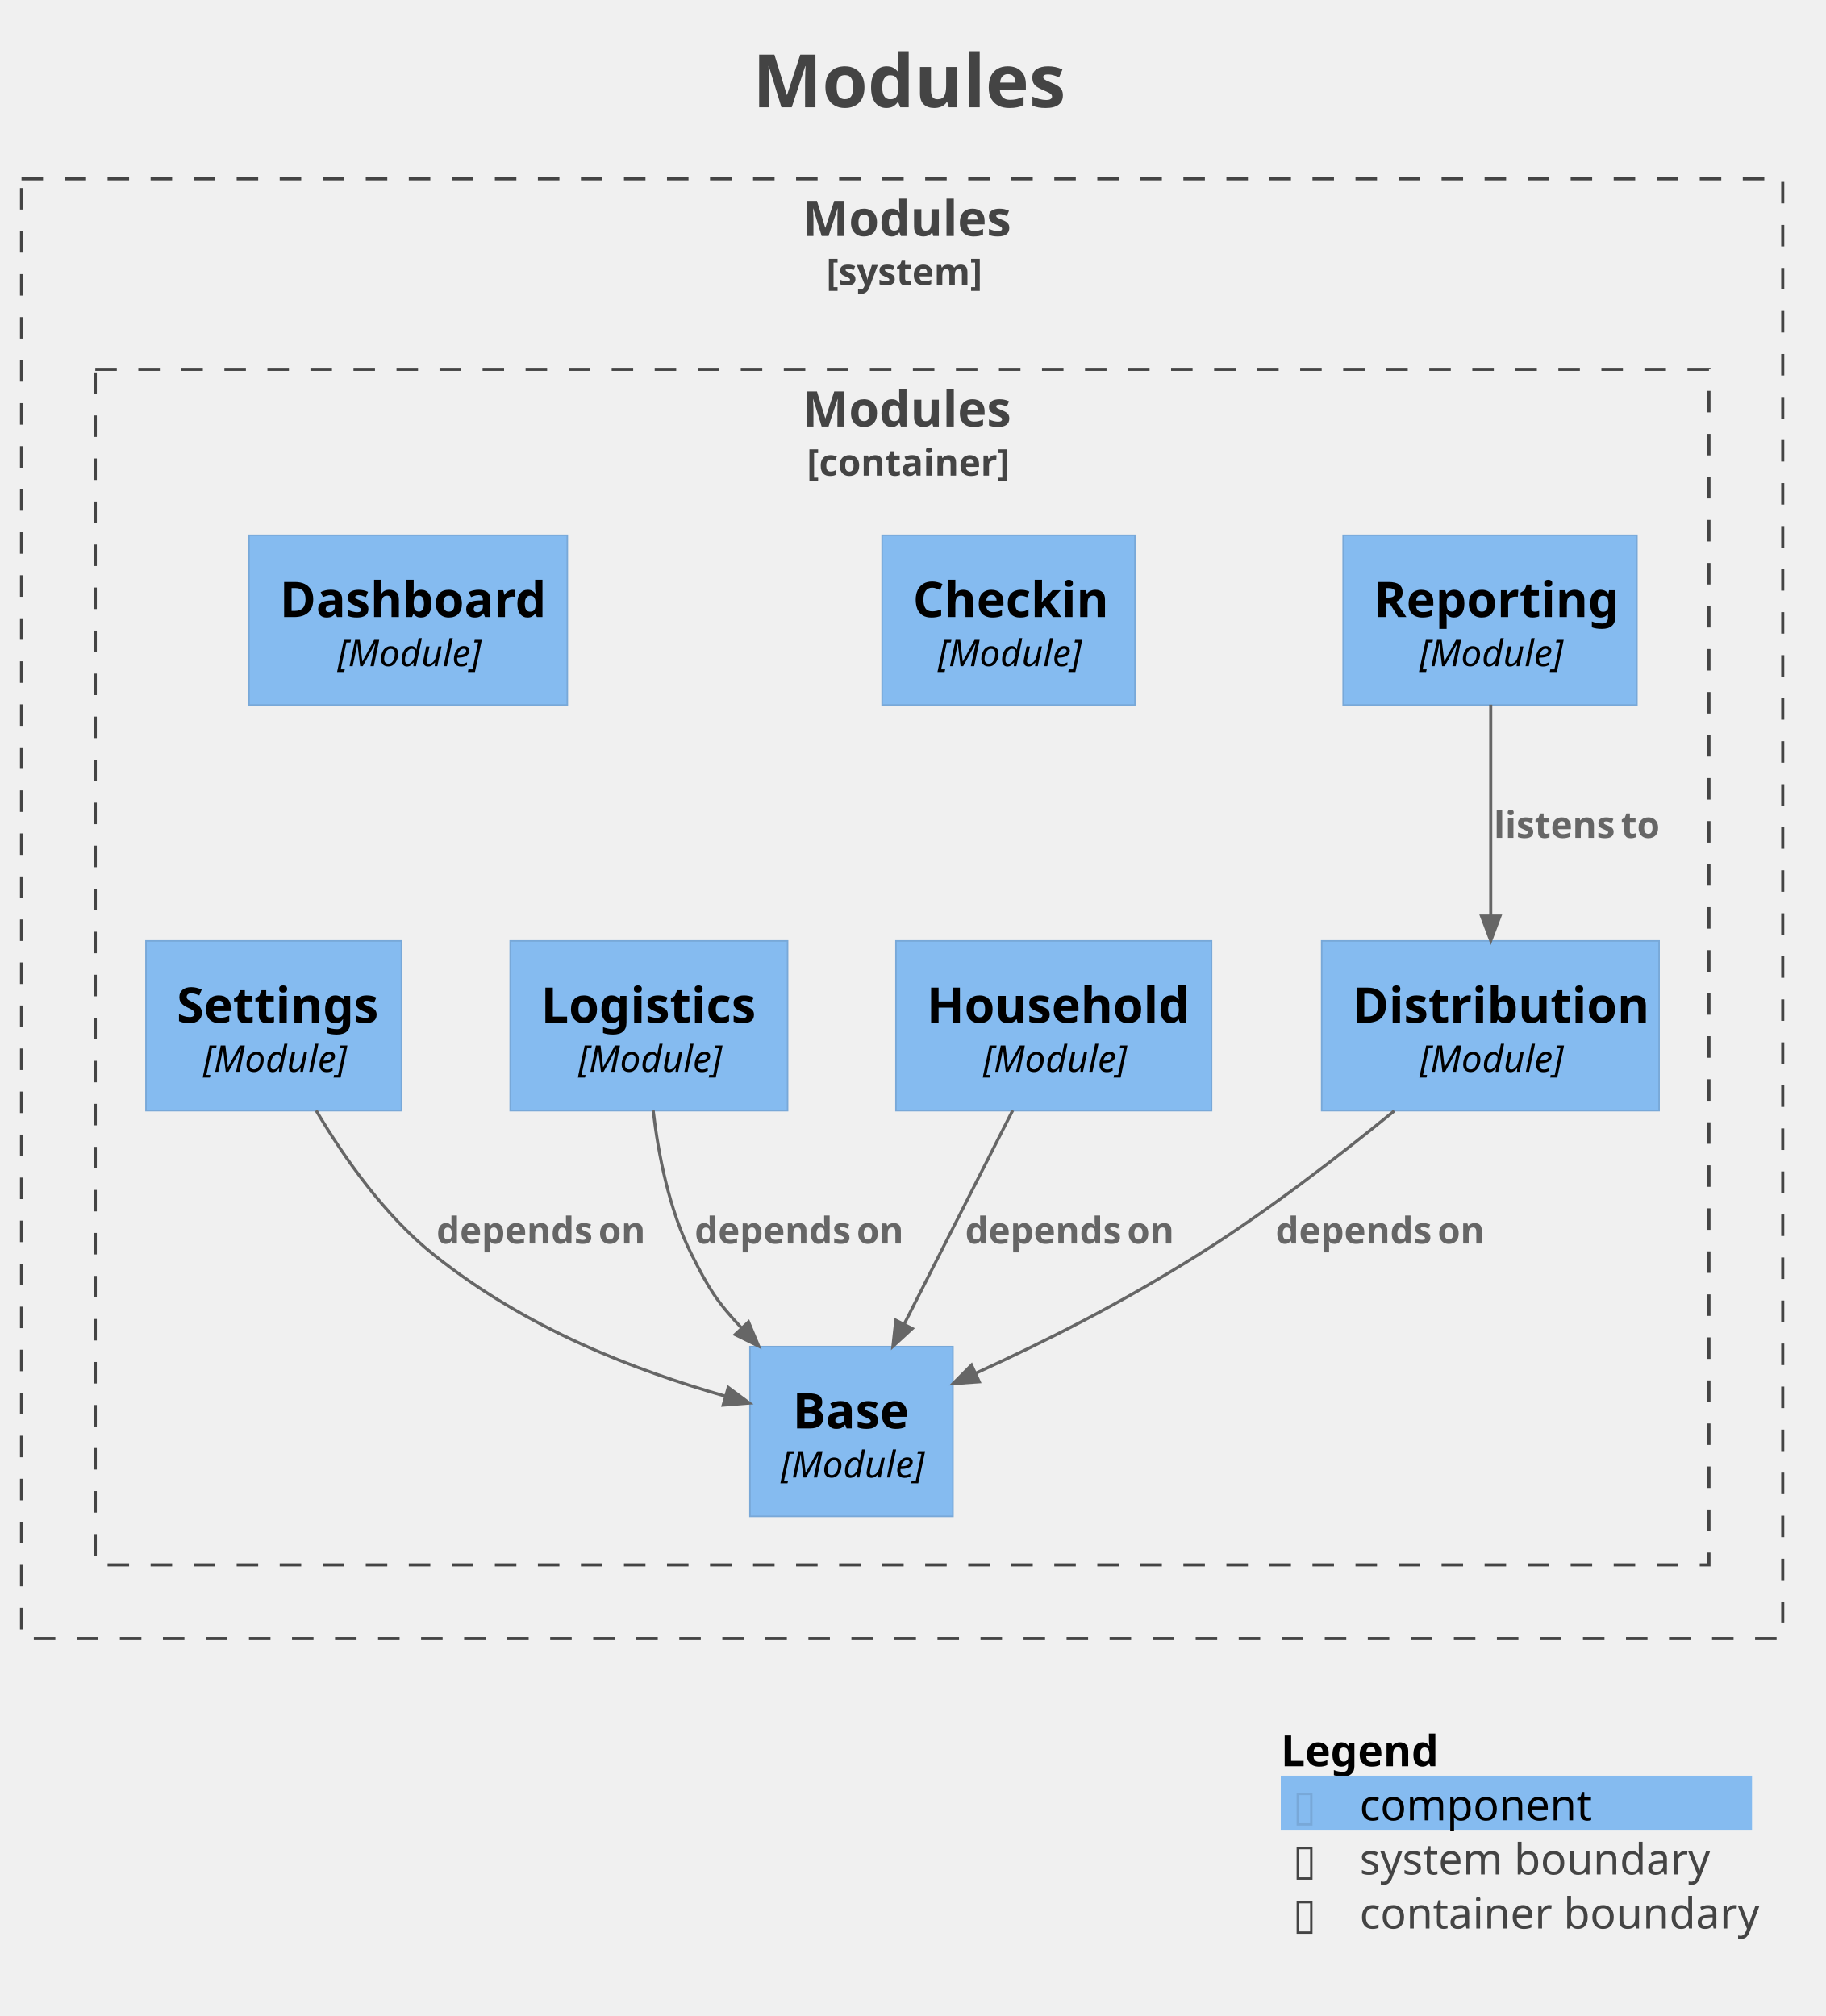
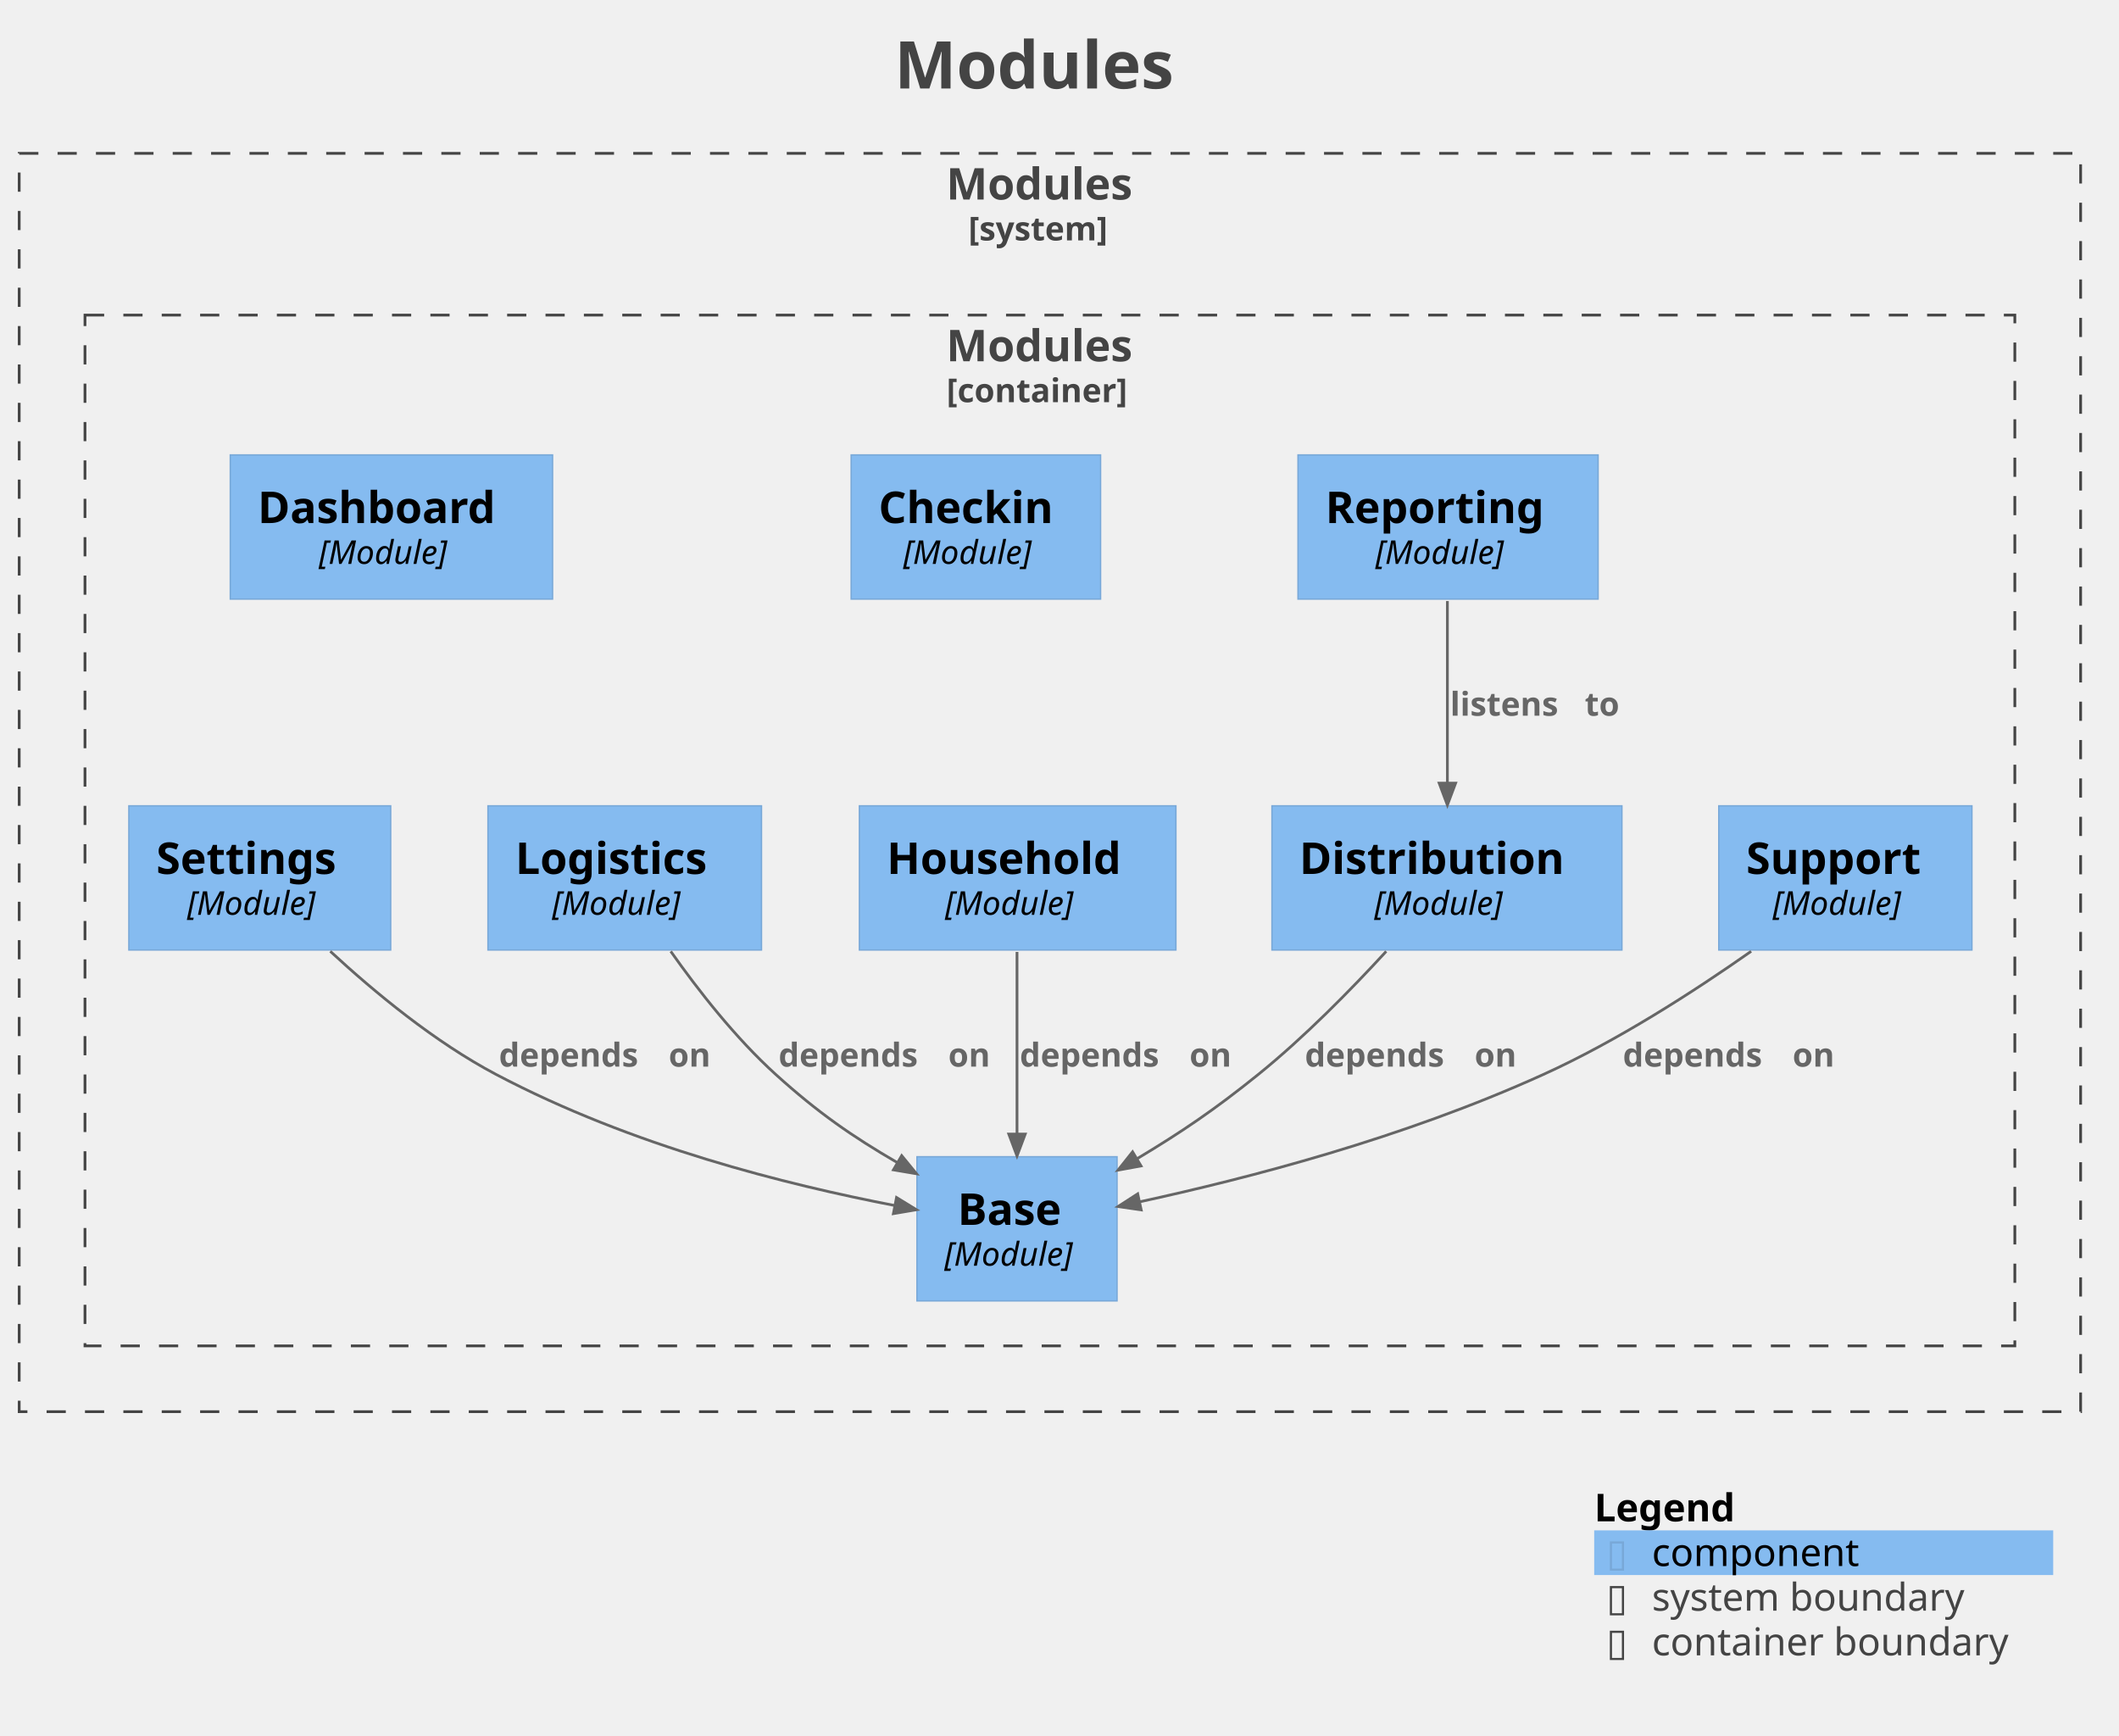
- <svg xmlns="http://www.w3.org/2000/svg" contentStyleType="text/css" data-diagram-type="DESCRIPTION" height="656px" preserveAspectRatio="none" style="width:594px;height:656px;background:#FFFFFF;" version="1.1" viewBox="0 0 594 656" width="594px" zoomAndPan="magnify">
+ <svg xmlns="http://www.w3.org/2000/svg" contentStyleType="text/css" data-diagram-type="DESCRIPTION" height="633px" preserveAspectRatio="none" style="width:773px;height:633px;background:#FFFFFF;" version="1.1" viewBox="0 0 773 633" width="773px" zoomAndPan="magnify">
  <defs />
  <g>
    <g class="title" data-source-line="1">
-       <text fill="#444444" font-family="sans-serif" font-size="24" font-weight="700" lengthAdjust="spacing" textLength="97.336" x="244.832" y="34.914">Modules</text>
+       <text fill="#444444" font-family="sans-serif" font-size="24" font-weight="700" lengthAdjust="spacing" textLength="113.426" x="326.287" y="32.277">Modules</text>
    </g>
    <g class="cluster" data-qualified-name="Modules_boundary" data-source-line="1666" id="ent0001">
-       <rect fill="none" height="475" style="stroke:#444444;stroke-width:1;stroke-dasharray:7,7;" width="573" x="7" y="58.188" />
-       <text fill="#444444" font-family="sans-serif" font-size="16" font-weight="700" lengthAdjust="spacing" textLength="64.891" x="261.055" y="76.797">Modules</text>
-       <text fill="#444444" font-family="sans-serif" font-size="12" font-weight="700" lengthAdjust="spacing" textLength="49.353" x="268.823" y="92.769">[system]</text>
+       <rect fill="none" height="459" style="stroke:#444444;stroke-width:1;stroke-dasharray:7,7;" width="752" x="7" y="55.938" />
+       <text fill="#444444" font-family="sans-serif" font-size="16" font-weight="700" lengthAdjust="spacing" textLength="75.617" x="345.191" y="72.789">Modules</text>
+       <text fill="#444444" font-family="sans-serif" font-size="12" font-weight="700" lengthAdjust="spacing" textLength="59.455" x="353.272" y="87.701">[system]</text>
    </g>
    <g class="cluster" data-qualified-name="Modules_boundary.Modules.Modules_boundary" data-source-line="1666" id="ent0002">
-       <rect fill="none" height="389" style="stroke:#444444;stroke-width:1;stroke-dasharray:7,7;" width="525" x="31" y="120.188" />
-       <text fill="#444444" font-family="sans-serif" font-size="16" font-weight="700" lengthAdjust="spacing" textLength="64.891" x="261.055" y="138.797">Modules</text>
-       <text fill="#444444" font-family="sans-serif" font-size="12" font-weight="700" lengthAdjust="spacing" textLength="62.004" x="262.498" y="154.769">[container]</text>
+       <rect fill="none" height="376" style="stroke:#444444;stroke-width:1;stroke-dasharray:7,7;" width="704" x="31" y="114.938" />
+       <text fill="#444444" font-family="sans-serif" font-size="16" font-weight="700" lengthAdjust="spacing" textLength="75.617" x="345.191" y="131.789">Modules</text>
+       <text fill="#444444" font-family="sans-serif" font-size="12" font-weight="700" lengthAdjust="spacing" textLength="75.416" x="345.292" y="146.701">[container]</text>
    </g>
-     <g class="entity" data-qualified-name="Modules_boundary.Modules.Modules_boundary.Modules.Modules.Reporting" data-source-line="78" id="ent0003">
-       <rect fill="#85BBF0" height="55.219" style="stroke:#78A8D8;stroke-width:0.5;" width="95.547" x="437" y="174.188" />
-       <text fill="#000000" font-family="sans-serif" font-size="16" font-weight="700" lengthAdjust="spacing" textLength="75.547" x="447" y="200.797">Reporting</text>
-       <text fill="#000000" font-family="sans-serif" font-size="12" font-style="italic" lengthAdjust="spacing" textLength="46.025" x="461.761" y="216.769">[Module]</text>
+     <g class="entity" data-qualified-name="Modules_boundary.Modules.Modules_boundary.Modules.Modules.Support" data-source-line="78" id="ent0003">
+       <rect fill="#85BBF0" height="52.594" style="stroke:#78A8D8;stroke-width:0.5;" width="92.352" x="627" y="293.938" />
+       <text fill="#000000" font-family="sans-serif" font-size="16" font-weight="700" lengthAdjust="spacing" textLength="72.352" x="637" y="318.789">Support</text>
+       <text fill="#000000" font-family="sans-serif" font-size="12" font-style="italic" lengthAdjust="spacing" textLength="52.998" x="646.677" y="333.701">[Module]</text>
    </g>
-     <g class="entity" data-qualified-name="Modules_boundary.Modules.Modules_boundary.Modules.Modules.Base" data-source-line="78" id="ent0004">
-       <rect fill="#85BBF0" height="55.219" style="stroke:#78A8D8;stroke-width:0.5;" width="66.025" x="244" y="438.188" />
-       <text fill="#000000" font-family="sans-serif" font-size="16" font-weight="700" lengthAdjust="spacing" textLength="38.25" x="257.888" y="464.797">Base</text>
-       <text fill="#000000" font-family="sans-serif" font-size="12" font-style="italic" lengthAdjust="spacing" textLength="46.025" x="254" y="480.769">[Module]</text>
+     <g class="entity" data-qualified-name="Modules_boundary.Modules.Modules_boundary.Modules.Modules.Reporting" data-source-line="78" id="ent0004">
+       <rect fill="#85BBF0" height="52.594" style="stroke:#78A8D8;stroke-width:0.5;" width="109.484" x="473.5" y="165.938" />
+       <text fill="#000000" font-family="sans-serif" font-size="16" font-weight="700" lengthAdjust="spacing" textLength="89.484" x="483.5" y="190.789">Reporting</text>
+       <text fill="#000000" font-family="sans-serif" font-size="12" font-style="italic" lengthAdjust="spacing" textLength="52.998" x="501.743" y="205.701">[Module]</text>
    </g>
-     <g class="entity" data-qualified-name="Modules_boundary.Modules.Modules_boundary.Modules.Modules.Checkin" data-source-line="78" id="ent0005">
-       <rect fill="#85BBF0" height="55.219" style="stroke:#78A8D8;stroke-width:0.5;" width="82.242" x="287" y="174.188" />
-       <text fill="#000000" font-family="sans-serif" font-size="16" font-weight="700" lengthAdjust="spacing" textLength="62.242" x="297" y="200.797">Checkin</text>
-       <text fill="#000000" font-family="sans-serif" font-size="12" font-style="italic" lengthAdjust="spacing" textLength="46.025" x="305.108" y="216.769">[Module]</text>
+     <g class="entity" data-qualified-name="Modules_boundary.Modules.Modules_boundary.Modules.Modules.Base" data-source-line="78" id="ent0005">
+       <rect fill="#85BBF0" height="52.594" style="stroke:#78A8D8;stroke-width:0.5;" width="72.998" x="334.5" y="421.938" />
+       <text fill="#000000" font-family="sans-serif" font-size="16" font-weight="700" lengthAdjust="spacing" textLength="43.367" x="349.315" y="446.789">Base</text>
+       <text fill="#000000" font-family="sans-serif" font-size="12" font-style="italic" lengthAdjust="spacing" textLength="52.998" x="344.5" y="461.701">[Module]</text>
    </g>
-     <g class="entity" data-qualified-name="Modules_boundary.Modules.Modules_boundary.Modules.Modules.Dashboard" data-source-line="78" id="ent0006">
-       <rect fill="#85BBF0" height="55.219" style="stroke:#78A8D8;stroke-width:0.5;" width="103.57" x="81" y="174.188" />
-       <text fill="#000000" font-family="sans-serif" font-size="16" font-weight="700" lengthAdjust="spacing" textLength="83.57" x="91" y="200.797">Dashboard</text>
-       <text fill="#000000" font-family="sans-serif" font-size="12" font-style="italic" lengthAdjust="spacing" textLength="46.025" x="109.772" y="216.769">[Module]</text>
+     <g class="entity" data-qualified-name="Modules_boundary.Modules.Modules_boundary.Modules.Modules.Checkin" data-source-line="78" id="ent0006">
+       <rect fill="#85BBF0" height="52.594" style="stroke:#78A8D8;stroke-width:0.5;" width="90.984" x="310.5" y="165.938" />
+       <text fill="#000000" font-family="sans-serif" font-size="16" font-weight="700" lengthAdjust="spacing" textLength="70.984" x="320.5" y="190.789">Checkin</text>
+       <text fill="#000000" font-family="sans-serif" font-size="12" font-style="italic" lengthAdjust="spacing" textLength="52.998" x="329.493" y="205.701">[Module]</text>
    </g>
-     <g class="entity" data-qualified-name="Modules_boundary.Modules.Modules_boundary.Modules.Modules.Distribution" data-source-line="78" id="ent0007">
-       <rect fill="#85BBF0" height="55.219" style="stroke:#78A8D8;stroke-width:0.5;" width="109.766" x="430" y="306.188" />
-       <text fill="#000000" font-family="sans-serif" font-size="16" font-weight="700" lengthAdjust="spacing" textLength="89.766" x="440" y="332.797">Distribution</text>
-       <text fill="#000000" font-family="sans-serif" font-size="12" font-style="italic" lengthAdjust="spacing" textLength="46.025" x="461.87" y="348.769">[Module]</text>
+     <g class="entity" data-qualified-name="Modules_boundary.Modules.Modules_boundary.Modules.Modules.Dashboard" data-source-line="78" id="ent0007">
+       <rect fill="#85BBF0" height="52.594" style="stroke:#78A8D8;stroke-width:0.5;" width="117.578" x="84" y="165.938" />
+       <text fill="#000000" font-family="sans-serif" font-size="16" font-weight="700" lengthAdjust="spacing" textLength="97.578" x="94" y="190.789">Dashboard</text>
+       <text fill="#000000" font-family="sans-serif" font-size="12" font-style="italic" lengthAdjust="spacing" textLength="52.998" x="116.29" y="205.701">[Module]</text>
    </g>
-     <g class="entity" data-qualified-name="Modules_boundary.Modules.Modules_boundary.Modules.Modules.Household" data-source-line="78" id="ent0008">
-       <rect fill="#85BBF0" height="55.219" style="stroke:#78A8D8;stroke-width:0.5;" width="102.664" x="291.5" y="306.188" />
-       <text fill="#000000" font-family="sans-serif" font-size="16" font-weight="700" lengthAdjust="spacing" textLength="82.664" x="301.5" y="332.797">Household</text>
-       <text fill="#000000" font-family="sans-serif" font-size="12" font-style="italic" lengthAdjust="spacing" textLength="46.025" x="319.819" y="348.769">[Module]</text>
+     <g class="entity" data-qualified-name="Modules_boundary.Modules.Modules_boundary.Modules.Modules.Distribution" data-source-line="78" id="ent0008">
+       <rect fill="#85BBF0" height="52.594" style="stroke:#78A8D8;stroke-width:0.5;" width="127.672" x="464" y="293.938" />
+       <text fill="#000000" font-family="sans-serif" font-size="16" font-weight="700" lengthAdjust="spacing" textLength="107.672" x="474" y="318.789">Distribution</text>
+       <text fill="#000000" font-family="sans-serif" font-size="12" font-style="italic" lengthAdjust="spacing" textLength="52.998" x="501.337" y="333.701">[Module]</text>
    </g>
-     <g class="entity" data-qualified-name="Modules_boundary.Modules.Modules_boundary.Modules.Modules.Logistics" data-source-line="78" id="ent0009">
-       <rect fill="#85BBF0" height="55.219" style="stroke:#78A8D8;stroke-width:0.5;" width="90.234" x="166" y="306.188" />
-       <text fill="#000000" font-family="sans-serif" font-size="16" font-weight="700" lengthAdjust="spacing" textLength="70.234" x="176" y="332.797">Logistics</text>
-       <text fill="#000000" font-family="sans-serif" font-size="12" font-style="italic" lengthAdjust="spacing" textLength="46.025" x="188.105" y="348.769">[Module]</text>
+     <g class="entity" data-qualified-name="Modules_boundary.Modules.Modules_boundary.Modules.Modules.Household" data-source-line="78" id="ent0009">
+       <rect fill="#85BBF0" height="52.594" style="stroke:#78A8D8;stroke-width:0.5;" width="115.469" x="313.5" y="293.938" />
+       <text fill="#000000" font-family="sans-serif" font-size="16" font-weight="700" lengthAdjust="spacing" textLength="95.469" x="323.5" y="318.789">Household</text>
+       <text fill="#000000" font-family="sans-serif" font-size="12" font-style="italic" lengthAdjust="spacing" textLength="52.998" x="344.735" y="333.701">[Module]</text>
    </g>
-     <g class="entity" data-qualified-name="Modules_boundary.Modules.Modules_boundary.Modules.Modules.Settings" data-source-line="78" id="ent0010">
-       <rect fill="#85BBF0" height="55.219" style="stroke:#78A8D8;stroke-width:0.5;" width="83.117" x="47.5" y="306.188" />
-       <text fill="#000000" font-family="sans-serif" font-size="16" font-weight="700" lengthAdjust="spacing" textLength="63.117" x="57.5" y="332.797">Settings</text>
-       <text fill="#000000" font-family="sans-serif" font-size="12" font-style="italic" lengthAdjust="spacing" textLength="46.025" x="66.046" y="348.769">[Module]</text>
+     <g class="entity" data-qualified-name="Modules_boundary.Modules.Modules_boundary.Modules.Modules.Logistics" data-source-line="78" id="ent0010">
+       <rect fill="#85BBF0" height="52.594" style="stroke:#78A8D8;stroke-width:0.5;" width="99.789" x="178" y="293.938" />
+       <text fill="#000000" font-family="sans-serif" font-size="16" font-weight="700" lengthAdjust="spacing" textLength="79.789" x="188" y="318.789">Logistics</text>
+       <text fill="#000000" font-family="sans-serif" font-size="12" font-style="italic" lengthAdjust="spacing" textLength="52.998" x="201.395" y="333.701">[Module]</text>
    </g>
-     <g class="link" data-entity-1="ent0007" data-entity-2="ent0004" data-link-type="dependency" data-source-line="1779" id="lnk11">
-       <path d="M453.6,361.488 C435.61,376.188 412.25,394.207 390,408.188 C364.19,424.408 340.362,436.343 317.332,446.903" fill="none" id="Modules.Modules.Distribution-to-Modules.Modules.Base" style="stroke:#666666;stroke-width:1;" />
-       <polygon fill="#666666" points="310.06,450.238,318.582,449.63,316.082,444.176,310.06,450.238" style="stroke:#666666;stroke-width:1;stroke-linejoin:miter;stroke-miterlimit:10;" />
-       <text fill="#666666" font-family="sans-serif" font-size="12" font-weight="700" lengthAdjust="spacing" textLength="49.342" x="415" y="404.644">depends</text>
-       <text fill="#666666" font-family="sans-serif" font-size="12" font-weight="700" lengthAdjust="spacing" textLength="3.334" x="464.342" y="404.644"> </text>
-       <text fill="#666666" font-family="sans-serif" font-size="12" font-weight="700" lengthAdjust="spacing" textLength="14.66" x="467.676" y="404.644">on</text>
+     <g class="entity" data-qualified-name="Modules_boundary.Modules.Modules_boundary.Modules.Modules.Settings" data-source-line="78" id="ent0011">
+       <rect fill="#85BBF0" height="52.594" style="stroke:#78A8D8;stroke-width:0.5;" width="95.523" x="47" y="293.938" />
+       <text fill="#000000" font-family="sans-serif" font-size="16" font-weight="700" lengthAdjust="spacing" textLength="75.523" x="57" y="318.789">Settings</text>
+       <text fill="#000000" font-family="sans-serif" font-size="12" font-style="italic" lengthAdjust="spacing" textLength="52.998" x="68.263" y="333.701">[Module]</text>
    </g>
-     <g class="link" data-entity-1="ent0009" data-entity-2="ent0004" data-link-type="dependency" data-source-line="1779" id="lnk12">
-       <path d="M212.51,361.337 C214.19,375.817 217.7,393.678 225,408.188 C230.45,419.027 233.116,423.473 241.346,432.213" fill="none" id="Modules.Modules.Logistics-to-Modules.Modules.Base" style="stroke:#666666;stroke-width:1;" />
-       <polygon fill="#666666" points="246.83,438.038,243.53,430.157,239.161,434.27,246.83,438.038" style="stroke:#666666;stroke-width:1;stroke-linejoin:miter;stroke-miterlimit:10;" />
-       <text fill="#666666" font-family="sans-serif" font-size="12" font-weight="700" lengthAdjust="spacing" textLength="49.342" x="226" y="404.644">depends</text>
-       <text fill="#666666" font-family="sans-serif" font-size="12" font-weight="700" lengthAdjust="spacing" textLength="3.334" x="275.342" y="404.644"> </text>
-       <text fill="#666666" font-family="sans-serif" font-size="12" font-weight="700" lengthAdjust="spacing" textLength="14.66" x="278.676" y="404.644">on</text>
+     <g class="link" data-entity-1="ent0010" data-entity-2="ent0005" data-link-type="dependency" data-source-line="1779" id="lnk12">
+       <path d="M244.69,347.027 C254.73,361.257 268.38,378.707 283,391.938 C298.4,405.877 310.805,414.464 327.425,424.134" fill="none" id="Modules.Modules.Logistics-to-Modules.Modules.Base" style="stroke:#666666;stroke-width:1;" />
+       <polygon fill="#666666" points="334.34,428.158,328.934,421.541,325.916,426.727,334.34,428.158" style="stroke:#666666;stroke-width:1;stroke-linejoin:miter;stroke-miterlimit:10;" />
+       <text fill="#666666" font-family="sans-serif" font-size="12" font-weight="700" lengthAdjust="spacing" textLength="57.732" x="284" y="389.076">depends</text>
+       <text fill="#666666" font-family="sans-serif" font-size="12" font-weight="700" lengthAdjust="spacing" textLength="4.178" x="341.732" y="389.076"> </text>
+       <text fill="#666666" font-family="sans-serif" font-size="12" font-weight="700" lengthAdjust="spacing" textLength="16.787" x="345.91" y="389.076">on</text>
    </g>
-     <g class="link" data-entity-1="ent0008" data-entity-2="ent0004" data-link-type="dependency" data-source-line="1779" id="lnk13">
-       <path d="M329.48,361.308 C318.1,383.738 305.501,408.544 294.121,430.964" fill="none" id="Modules.Modules.Household-to-Modules.Modules.Base" style="stroke:#666666;stroke-width:1;" />
-       <polygon fill="#666666" points="290.5,438.098,296.796,432.322,291.446,429.606,290.5,438.098" style="stroke:#666666;stroke-width:1;stroke-linejoin:miter;stroke-miterlimit:10;" />
-       <text fill="#666666" font-family="sans-serif" font-size="12" font-weight="700" lengthAdjust="spacing" textLength="49.342" x="314" y="404.644">depends</text>
-       <text fill="#666666" font-family="sans-serif" font-size="12" font-weight="700" lengthAdjust="spacing" textLength="3.334" x="363.342" y="404.644"> </text>
-       <text fill="#666666" font-family="sans-serif" font-size="12" font-weight="700" lengthAdjust="spacing" textLength="14.66" x="366.676" y="404.644">on</text>
+     <g class="link" data-entity-1="ent0011" data-entity-2="ent0005" data-link-type="dependency" data-source-line="1779" id="lnk13">
+       <path d="M120.49,347.007 C136.64,361.947 158.63,380.137 181,391.938 C230.85,418.238 286.946,432.096 326.476,439.756" fill="none" id="Modules.Modules.Settings-to-Modules.Modules.Base" style="stroke:#666666;stroke-width:1;" />
+       <polygon fill="#666666" points="334.33,441.277,327.047,436.81,325.905,442.701,334.33,441.277" style="stroke:#666666;stroke-width:1;stroke-linejoin:miter;stroke-miterlimit:10;" />
+       <text fill="#666666" font-family="sans-serif" font-size="12" font-weight="700" lengthAdjust="spacing" textLength="57.732" x="182" y="389.076">depends</text>
+       <text fill="#666666" font-family="sans-serif" font-size="12" font-weight="700" lengthAdjust="spacing" textLength="4.178" x="239.732" y="389.076"> </text>
+       <text fill="#666666" font-family="sans-serif" font-size="12" font-weight="700" lengthAdjust="spacing" textLength="16.787" x="243.91" y="389.076">on</text>
    </g>
-     <g class="link" data-entity-1="ent0003" data-entity-2="ent0007" data-link-type="dependency" data-source-line="1779" id="lnk14">
-       <path d="M485,229.308 C485,251.738 485,275.678 485,298.098" fill="none" id="Modules.Modules.Reporting-to-Modules.Modules.Distribution" style="stroke:#666666;stroke-width:1;" />
-       <polygon fill="#666666" points="485,306.098,488,298.098,482,298.098,485,306.098" style="stroke:#666666;stroke-width:1;stroke-linejoin:miter;stroke-miterlimit:10;" />
-       <text fill="#666666" font-family="sans-serif" font-size="12" font-weight="700" lengthAdjust="spacing" textLength="38.016" x="486" y="272.644">listens</text>
-       <text fill="#666666" font-family="sans-serif" font-size="12" font-weight="700" lengthAdjust="spacing" textLength="3.334" x="524.016" y="272.644"> </text>
-       <text fill="#666666" font-family="sans-serif" font-size="12" font-weight="700" lengthAdjust="spacing" textLength="11.326" x="527.35" y="272.644">to</text>
+     <g class="link" data-entity-1="ent0009" data-entity-2="ent0005" data-link-type="dependency" data-source-line="1779" id="lnk14">
+       <path d="M371,347.238 C371,368.988 371,391.938 371,413.668" fill="none" id="Modules.Modules.Household-to-Modules.Modules.Base" style="stroke:#666666;stroke-width:1;" />
+       <polygon fill="#666666" points="371,421.668,374,413.668,368,413.668,371,421.668" style="stroke:#666666;stroke-width:1;stroke-linejoin:miter;stroke-miterlimit:10;" />
+       <text fill="#666666" font-family="sans-serif" font-size="12" font-weight="700" lengthAdjust="spacing" textLength="57.732" x="372" y="389.076">depends</text>
+       <text fill="#666666" font-family="sans-serif" font-size="12" font-weight="700" lengthAdjust="spacing" textLength="4.178" x="429.732" y="389.076"> </text>
+       <text fill="#666666" font-family="sans-serif" font-size="12" font-weight="700" lengthAdjust="spacing" textLength="16.787" x="433.91" y="389.076">on</text>
    </g>
-     <g class="link" data-entity-1="ent0010" data-entity-2="ent0004" data-link-type="dependency" data-source-line="1779" id="lnk15">
-       <path d="M102.86,361.358 C111.97,376.748 125.13,395.498 141,408.188 C171.65,432.697 206.751,445.919 236.101,454.349" fill="none" id="Modules.Modules.Settings-to-Modules.Modules.Base" style="stroke:#666666;stroke-width:1;" />
-       <polygon fill="#666666" points="243.79,456.558,236.929,451.466,235.273,457.232,243.79,456.558" style="stroke:#666666;stroke-width:1;stroke-linejoin:miter;stroke-miterlimit:10;" />
-       <text fill="#666666" font-family="sans-serif" font-size="12" font-weight="700" lengthAdjust="spacing" textLength="49.342" x="142" y="404.644">depends</text>
-       <text fill="#666666" font-family="sans-serif" font-size="12" font-weight="700" lengthAdjust="spacing" textLength="3.334" x="191.342" y="404.644"> </text>
-       <text fill="#666666" font-family="sans-serif" font-size="12" font-weight="700" lengthAdjust="spacing" textLength="14.66" x="194.676" y="404.644">on</text>
+     <g class="link" data-entity-1="ent0004" data-entity-2="ent0008" data-link-type="dependency" data-source-line="1779" id="lnk15">
+       <path d="M528,219.238 C528,240.988 528,263.938 528,285.668" fill="none" id="Modules.Modules.Reporting-to-Modules.Modules.Distribution" style="stroke:#666666;stroke-width:1;" />
+       <polygon fill="#666666" points="528,293.668,531,285.668,525,285.668,528,293.668" style="stroke:#666666;stroke-width:1;stroke-linejoin:miter;stroke-miterlimit:10;" />
+       <text fill="#666666" font-family="sans-serif" font-size="12" font-weight="700" lengthAdjust="spacing" textLength="44.93" x="529" y="261.076">listens</text>
+       <text fill="#666666" font-family="sans-serif" font-size="12" font-weight="700" lengthAdjust="spacing" textLength="4.178" x="573.93" y="261.076"> </text>
+       <text fill="#666666" font-family="sans-serif" font-size="12" font-weight="700" lengthAdjust="spacing" textLength="13.98" x="578.107" y="261.076">to</text>
+     </g>
+     <g class="link" data-entity-1="ent0003" data-entity-2="ent0005" data-link-type="dependency" data-source-line="1779" id="lnk16">
+       <path d="M638.81,347.007 C617.8,361.767 589.86,379.757 563,391.938 C511.33,415.368 455.157,429.805 415.667,438.405" fill="none" id="Modules.Modules.Support-to-Modules.Modules.Base" style="stroke:#666666;stroke-width:1;" />
+       <polygon fill="#666666" points="407.85,440.108,416.305,441.337,415.028,435.474,407.85,440.108" style="stroke:#666666;stroke-width:1;stroke-linejoin:miter;stroke-miterlimit:10;" />
+       <text fill="#666666" font-family="sans-serif" font-size="12" font-weight="700" lengthAdjust="spacing" textLength="57.732" x="592" y="389.076">depends</text>
+       <text fill="#666666" font-family="sans-serif" font-size="12" font-weight="700" lengthAdjust="spacing" textLength="4.178" x="649.732" y="389.076"> </text>
+       <text fill="#666666" font-family="sans-serif" font-size="12" font-weight="700" lengthAdjust="spacing" textLength="16.787" x="653.91" y="389.076">on</text>
+     </g>
+     <g class="link" data-entity-1="ent0008" data-entity-2="ent0005" data-link-type="dependency" data-source-line="1779" id="lnk17">
+       <path d="M505.68,347.027 C492.76,361.087 475.79,378.377 459,391.938 C443.12,404.757 430.981,412.964 414.701,422.724" fill="none" id="Modules.Modules.Distribution-to-Modules.Modules.Base" style="stroke:#666666;stroke-width:1;" />
+       <polygon fill="#666666" points="407.84,426.837,416.244,425.297,413.159,420.151,407.84,426.837" style="stroke:#666666;stroke-width:1;stroke-linejoin:miter;stroke-miterlimit:10;" />
+       <text fill="#666666" font-family="sans-serif" font-size="12" font-weight="700" lengthAdjust="spacing" textLength="57.732" x="476" y="389.076">depends</text>
+       <text fill="#666666" font-family="sans-serif" font-size="12" font-weight="700" lengthAdjust="spacing" textLength="4.178" x="533.732" y="389.076"> </text>
+       <text fill="#666666" font-family="sans-serif" font-size="12" font-weight="700" lengthAdjust="spacing" textLength="16.787" x="537.91" y="389.076">on</text>
    </g>
    <g class="legend" data-source-line="1576">
-       <rect fill="none" height="17.609" style="stroke:none;stroke-width:1;" width="153.31" x="416.69" y="560.188" />
-       <text fill="#000000" font-family="sans-serif" font-size="14" font-weight="700" lengthAdjust="spacing" textLength="49.779" x="416.69" y="574.721">Legend</text>
-       <text fill="#FFFFFF" font-family="sans-serif" font-size="14" lengthAdjust="spacing" textLength="3.89" x="470.359" y="574.721"> </text>
-       <rect fill="#85BBF0" height="17.609" style="stroke:none;stroke-width:1;" width="153.31" x="416.69" y="577.797" />
-       <text fill="#78A8D8" font-family="sans-serif" font-size="14" lengthAdjust="spacing" textLength="14" x="420.58" y="592.33">▯</text>
-       <text fill="#FFFFFF" font-family="sans-serif" font-size="14" lengthAdjust="spacing" textLength="3.89" x="434.58" y="592.33"> </text>
-       <text fill="#000000" font-family="sans-serif" font-size="14" lengthAdjust="spacing" textLength="69.269" x="442.359" y="592.33">component</text>
-       <text fill="#FFFFFF" font-family="sans-serif" font-size="14" lengthAdjust="spacing" textLength="3.89" x="515.518" y="592.33"> </text>
-       <rect fill="none" height="17.609" style="stroke:none;stroke-width:1;" width="153.31" x="416.69" y="595.406" />
-       <text fill="#444444" font-family="sans-serif" font-size="14" lengthAdjust="spacing" textLength="14" x="420.58" y="609.939">▯</text>
-       <text fill="#FFFFFF" font-family="sans-serif" font-size="14" lengthAdjust="spacing" textLength="3.89" x="434.58" y="609.939"> </text>
-       <text fill="#444444" font-family="sans-serif" font-size="14" lengthAdjust="spacing" textLength="106.606" x="442.359" y="609.939">system boundary</text>
-       <text fill="#FFFFFF" font-family="sans-serif" font-size="14" lengthAdjust="spacing" textLength="3.89" x="552.856" y="609.939"> </text>
-       <rect fill="none" height="17.609" style="stroke:none;stroke-width:1;" width="153.31" x="416.69" y="613.016" />
-       <text fill="#444444" font-family="sans-serif" font-size="14" lengthAdjust="spacing" textLength="14" x="420.58" y="627.549">▯</text>
-       <text fill="#FFFFFF" font-family="sans-serif" font-size="14" lengthAdjust="spacing" textLength="3.89" x="434.58" y="627.549"> </text>
-       <text fill="#444444" font-family="sans-serif" font-size="14" lengthAdjust="spacing" textLength="119.861" x="442.359" y="627.549">container boundary</text>
-       <text fill="#FFFFFF" font-family="sans-serif" font-size="14" lengthAdjust="spacing" textLength="3.89" x="566.11" y="627.549"> </text>
-       <line style="stroke:none;stroke-width:1;" x1="416.69" x2="570" y1="560.188" y2="560.188" />
-       <line style="stroke:none;stroke-width:1;" x1="416.69" x2="570" y1="577.797" y2="577.797" />
-       <line style="stroke:none;stroke-width:1;" x1="416.69" x2="570" y1="595.406" y2="595.406" />
-       <line style="stroke:none;stroke-width:1;" x1="416.69" x2="570" y1="613.016" y2="613.016" />
-       <line style="stroke:none;stroke-width:1;" x1="416.69" x2="570" y1="630.625" y2="630.625" />
-       <line style="stroke:none;stroke-width:1;" x1="416.69" x2="416.69" y1="560.188" y2="630.625" />
-       <line style="stroke:none;stroke-width:1;" x1="570" x2="570" y1="560.188" y2="630.625" />
+       <rect fill="none" height="16.297" style="stroke:none;stroke-width:1;" width="167.446" x="581.554" y="541.938" />
+       <text fill="#000000" font-family="sans-serif" font-size="14" font-weight="700" lengthAdjust="spacing" textLength="57.921" x="581.554" y="554.933">Legend</text>
+       <text fill="#FFFFFF" font-family="sans-serif" font-size="14" lengthAdjust="spacing" textLength="4.45" x="644.349" y="554.933"> </text>
+       <rect fill="#85BBF0" height="16.297" style="stroke:none;stroke-width:1;" width="167.446" x="581.554" y="558.234" />
+       <text fill="#78A8D8" font-family="sans-serif" font-size="14" lengthAdjust="spacing" textLength="7.704" x="586.004" y="571.23">▯</text>
+       <text fill="#FFFFFF" font-family="sans-serif" font-size="14" lengthAdjust="spacing" textLength="4.45" x="593.708" y="571.23"> </text>
+       <text fill="#000000" font-family="sans-serif" font-size="14" lengthAdjust="spacing" textLength="79.201" x="602.608" y="571.23">component</text>
+       <text fill="#FFFFFF" font-family="sans-serif" font-size="14" lengthAdjust="spacing" textLength="4.45" x="686.26" y="571.23"> </text>
+       <rect fill="none" height="16.297" style="stroke:none;stroke-width:1;" width="167.446" x="581.554" y="574.531" />
+       <text fill="#444444" font-family="sans-serif" font-size="14" lengthAdjust="spacing" textLength="7.704" x="586.004" y="587.526">▯</text>
+       <text fill="#FFFFFF" font-family="sans-serif" font-size="14" lengthAdjust="spacing" textLength="4.45" x="593.708" y="587.526"> </text>
+       <text fill="#444444" font-family="sans-serif" font-size="14" lengthAdjust="spacing" textLength="121.769" x="602.608" y="587.526">system boundary</text>
+       <text fill="#FFFFFF" font-family="sans-serif" font-size="14" lengthAdjust="spacing" textLength="4.45" x="728.827" y="587.526"> </text>
+       <rect fill="none" height="16.297" style="stroke:none;stroke-width:1;" width="167.446" x="581.554" y="590.828" />
+       <text fill="#444444" font-family="sans-serif" font-size="14" lengthAdjust="spacing" textLength="7.704" x="586.004" y="603.823">▯</text>
+       <text fill="#FFFFFF" font-family="sans-serif" font-size="14" lengthAdjust="spacing" textLength="4.45" x="593.708" y="603.823"> </text>
+       <text fill="#444444" font-family="sans-serif" font-size="14" lengthAdjust="spacing" textLength="137.491" x="602.608" y="603.823">container boundary</text>
+       <text fill="#FFFFFF" font-family="sans-serif" font-size="14" lengthAdjust="spacing" textLength="4.45" x="744.55" y="603.823"> </text>
+       <line style="stroke:none;stroke-width:1;" x1="581.554" x2="749" y1="541.938" y2="541.938" />
+       <line style="stroke:none;stroke-width:1;" x1="581.554" x2="749" y1="558.234" y2="558.234" />
+       <line style="stroke:none;stroke-width:1;" x1="581.554" x2="749" y1="574.531" y2="574.531" />
+       <line style="stroke:none;stroke-width:1;" x1="581.554" x2="749" y1="590.828" y2="590.828" />
+       <line style="stroke:none;stroke-width:1;" x1="581.554" x2="749" y1="607.125" y2="607.125" />
+       <line style="stroke:none;stroke-width:1;" x1="581.554" x2="581.554" y1="541.938" y2="607.125" />
+       <line style="stroke:none;stroke-width:1;" x1="749" x2="749" y1="541.938" y2="607.125" />
    </g>
  </g>
</svg>
